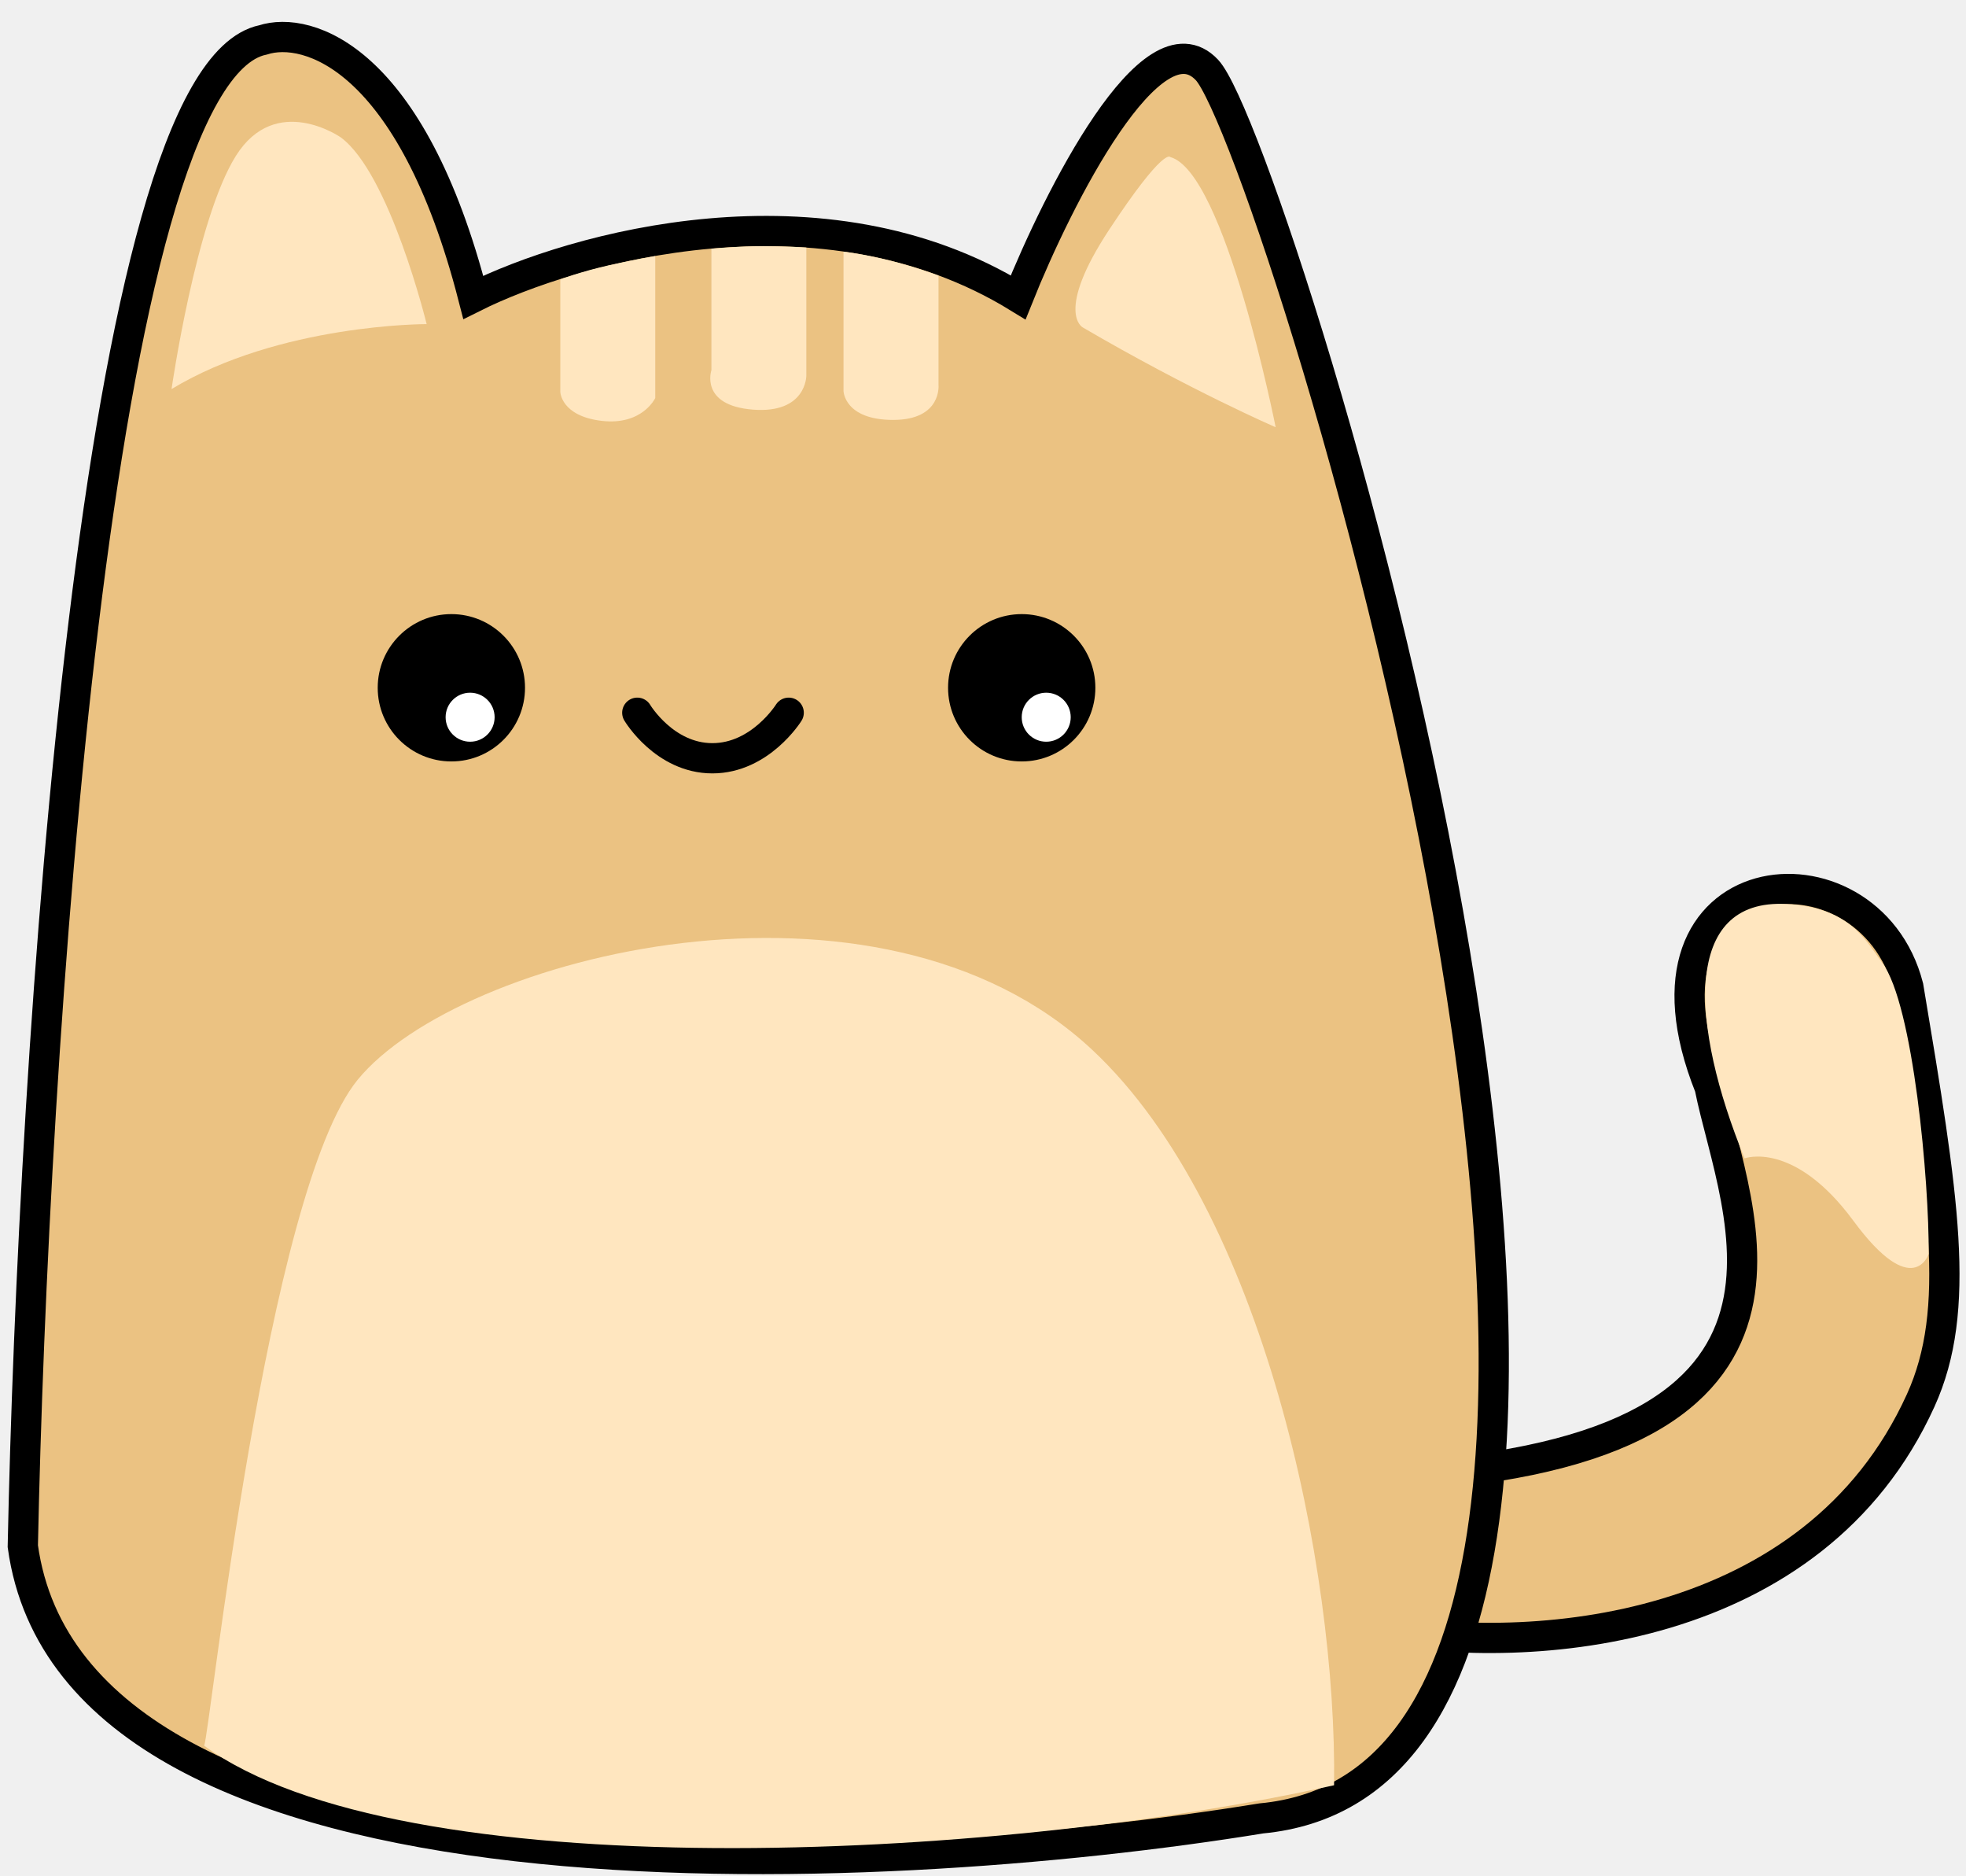
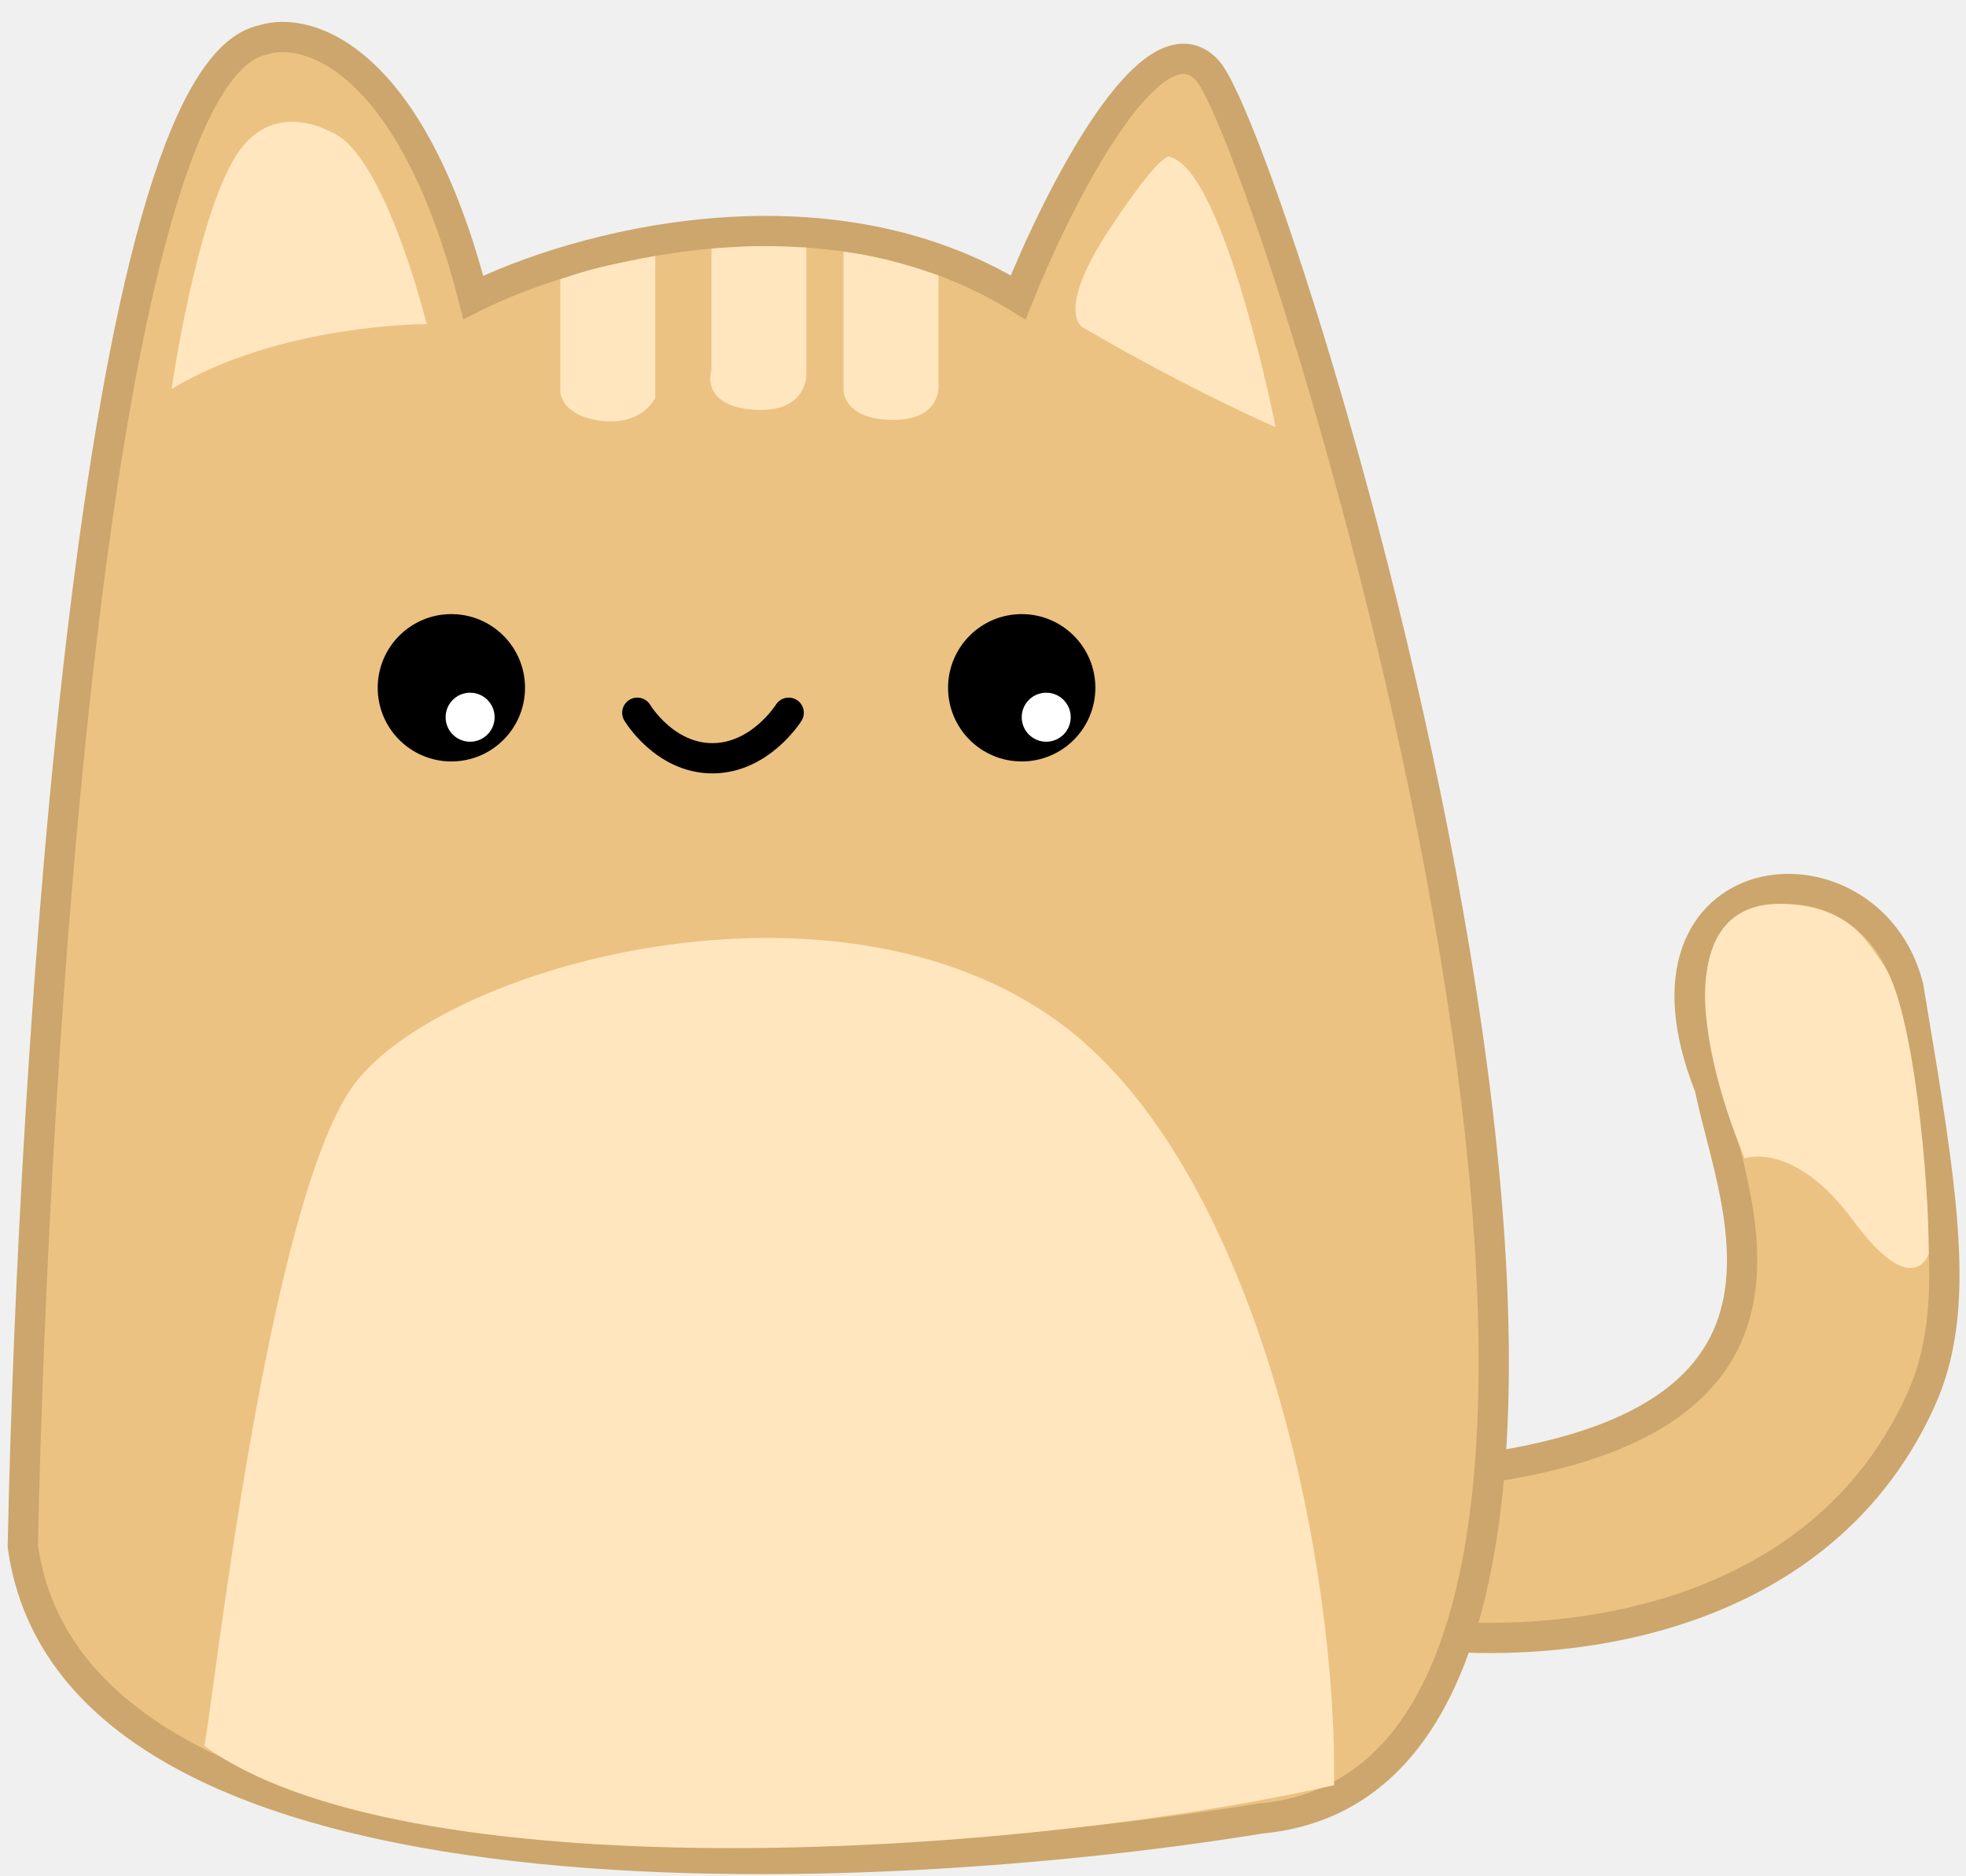
<svg xmlns="http://www.w3.org/2000/svg" width="65" height="62" viewBox="0 0 65 62" fill="none">
-   <path d="M56.525 35.938C53.488 28.338 61.783 27.514 63.092 32.609C64.257 39.57 64.873 43.274 63.501 46.293C59.966 54.072 50.614 54.757 45.479 53.811V48.846C61.408 48.165 57.361 40.117 56.525 35.938Z" fill="#EBC282" stroke="black" />
-   <path d="M33.663 9.829C27.194 5.858 18.957 8.175 15.648 9.829C13.605 1.885 10.163 0.846 8.697 1.319C3.137 2.453 1.085 34.984 0.754 51.108C2.456 63.477 28.937 62.187 41.703 60.106C58.906 58.484 42.174 4.723 39.904 2.312C38.089 0.382 34.987 6.52 33.663 9.829Z" fill="#EBC282" stroke="black" />
+   <path d="M56.525 35.938C53.488 28.338 61.783 27.514 63.092 32.609C64.257 39.57 64.873 43.274 63.501 46.293C59.966 54.072 50.614 54.757 45.479 53.811V48.846C61.408 48.165 57.361 40.117 56.525 35.938Z" fill="#EBC282" stroke="#CCA66C" />
+   <path d="M33.663 9.829C27.194 5.858 18.957 8.175 15.648 9.829C13.605 1.885 10.163 0.846 8.697 1.319C3.137 2.453 1.085 34.984 0.754 51.108C2.456 63.477 28.937 62.187 41.703 60.106C58.906 58.484 42.174 4.723 39.904 2.312C38.089 0.382 34.987 6.52 33.663 9.829Z" fill="#EBC282" stroke="#CCA66C" />
  <circle cx="14.923" cy="22.734" r="2.435" fill="black" />
  <circle cx="33.78" cy="22.734" r="2.435" fill="black" />
  <path d="M21.07 23.559C21.07 23.559 21.966 25.064 23.553 25.064C25.14 25.064 26.076 23.559 26.076 23.559" stroke="black" stroke-linecap="round" />
  <path d="M11.826 35.69C8.808 39.377 6.95 57.242 6.75 57.703C13.246 62.452 32.764 61.54 44.107 59.01C44.207 51.822 41.789 40.014 36.115 34.705C29.022 28.07 15.184 31.588 11.826 35.69Z" fill="#FFE6BF" />
  <path d="M42.176 14.122C42.176 14.122 39.37 12.91 35.796 10.822C35.796 10.822 34.864 10.331 36.679 7.58C38.494 4.83 38.692 5.192 38.692 5.192C40.504 5.685 42.176 14.122 42.176 14.122Z" fill="#FFE6BF" />
  <path d="M14.106 10.713C14.106 10.713 9.247 10.7 5.672 12.86C5.672 12.86 6.476 7.258 7.799 5.152C9.123 3.045 11.265 4.54 11.265 4.54C12.887 5.734 14.106 10.713 14.106 10.713Z" fill="#FFE6BF" />
  <path d="M18.525 12.954V9.235C18.525 9.235 19.221 8.971 20.152 8.764C21.084 8.557 21.664 8.465 21.664 8.465V13.157C21.664 13.157 21.238 14.07 19.891 13.911C18.545 13.752 18.525 12.954 18.525 12.954Z" fill="#FFE6BF" />
  <path d="M31.029 12.721V9.109C31.029 9.109 30.241 8.814 29.359 8.597C28.477 8.38 27.888 8.32 27.888 8.32V12.925C27.888 12.925 27.914 13.88 29.53 13.88C31.147 13.88 31.029 12.721 31.029 12.721Z" fill="#FFE6BF" />
  <path d="M23.521 12.235V8.221C23.521 8.221 24.478 8.136 25.185 8.136C25.892 8.136 26.659 8.182 26.659 8.182V12.422C26.659 12.422 26.659 13.679 24.891 13.54C23.123 13.4 23.521 12.235 23.521 12.235Z" fill="#FFE6BF" />
  <circle cx="34.59" cy="23.707" r="0.81" fill="white" />
  <circle cx="15.543" cy="23.707" r="0.81" fill="white" />
  <path d="M59.052 29.881C55.615 29.703 55.88 33.884 57.679 38.289C57.679 38.289 59.309 37.682 61.278 40.354C63.248 43.026 63.766 41.451 63.766 41.451C63.786 39.099 63.262 33.2 62.231 31.825C61.701 31.118 61.18 29.992 59.052 29.881Z" fill="#FFE6BF" />
</svg>
